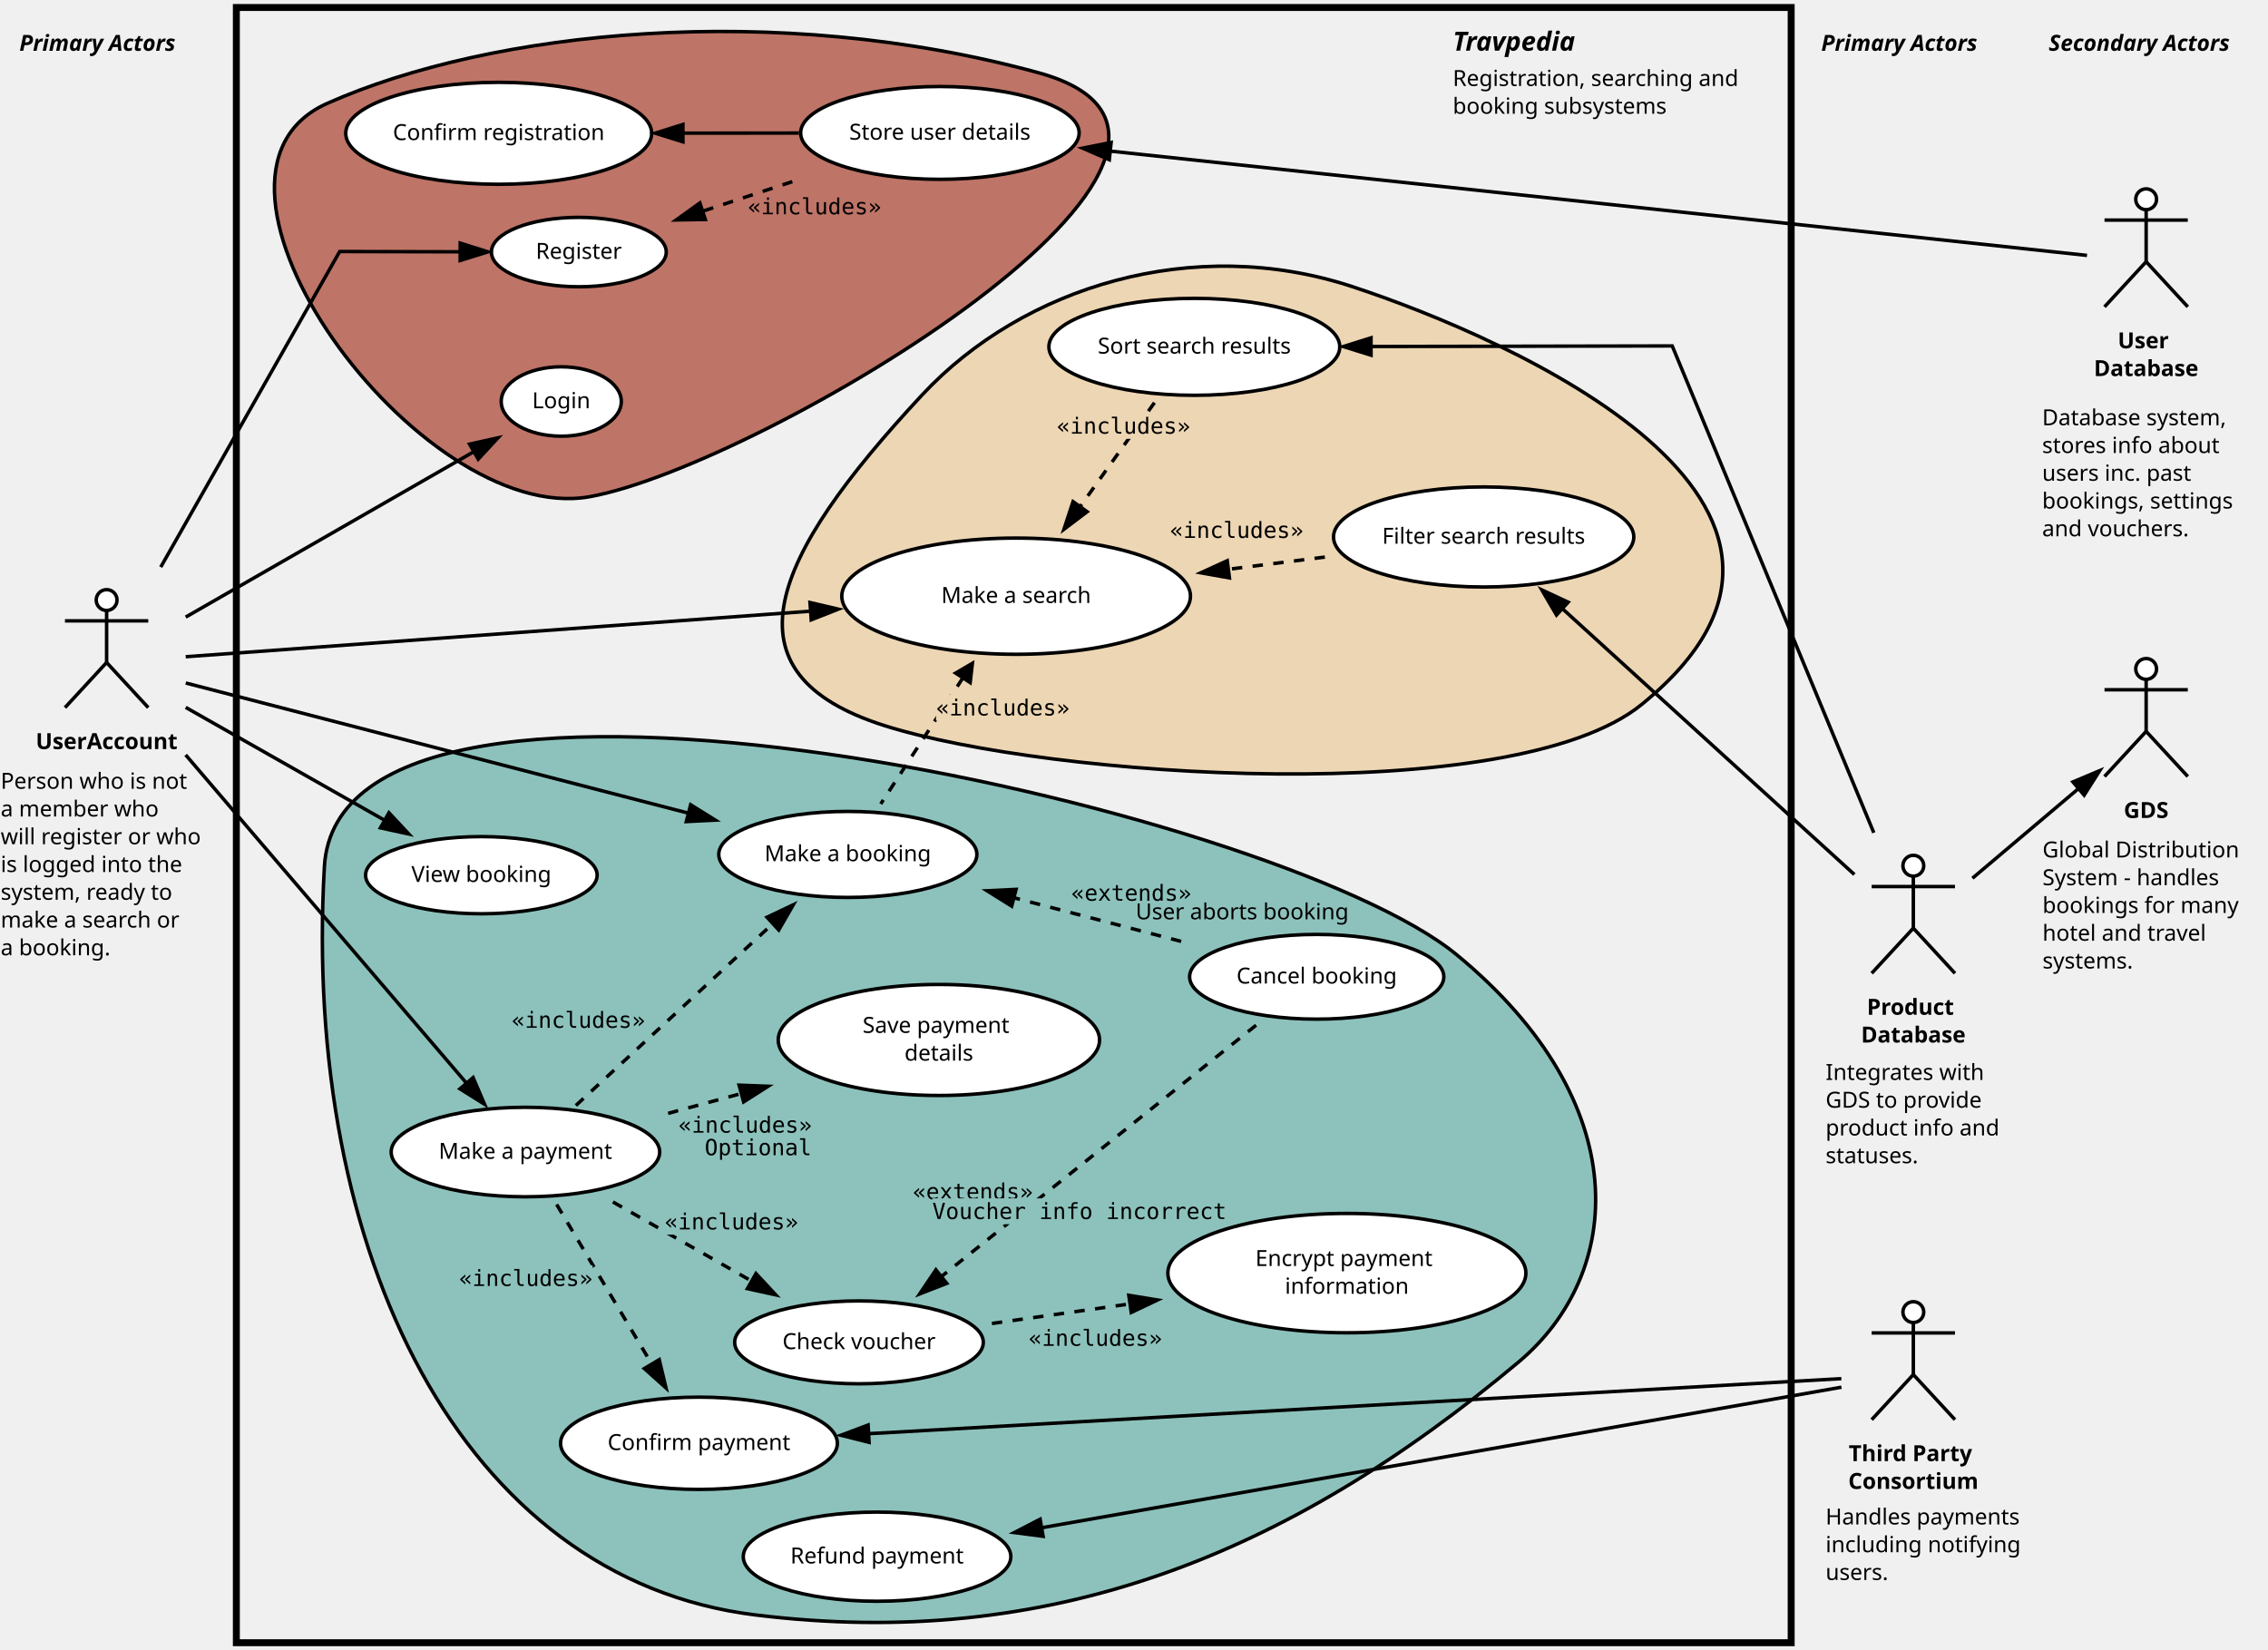
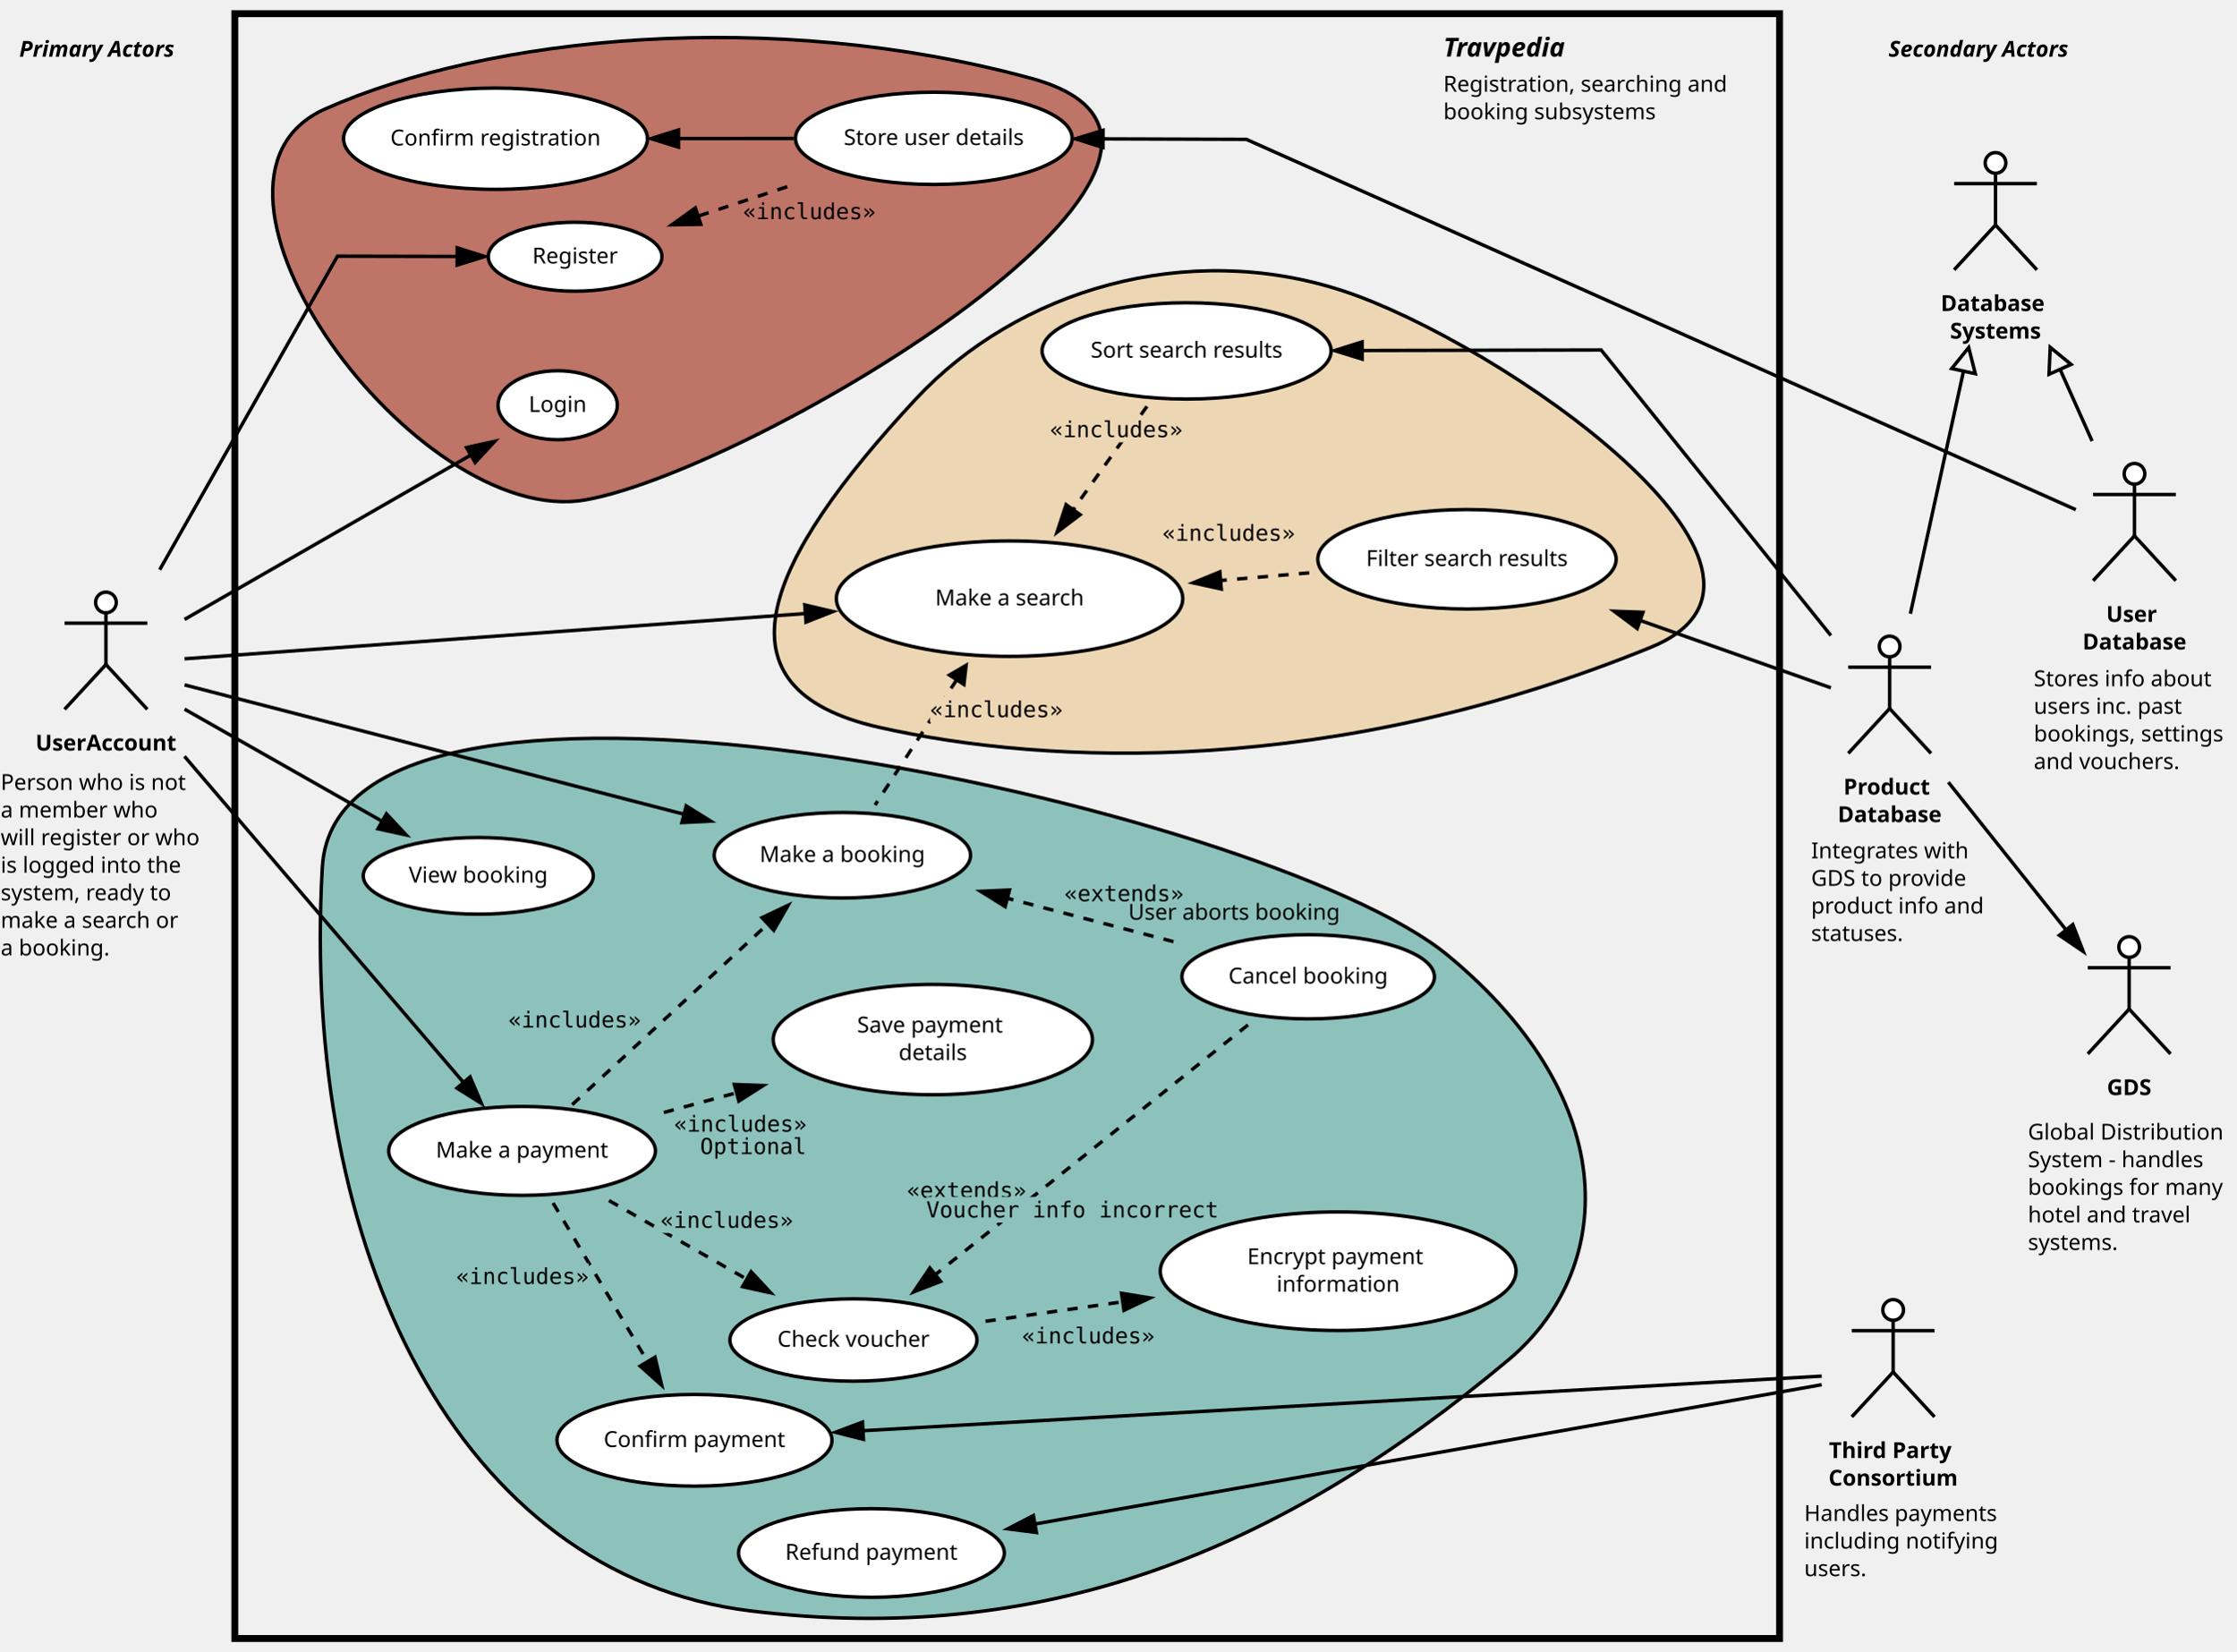
- <svg xmlns="http://www.w3.org/2000/svg" width="66cm" height="48cm" viewBox="53 -179 1307 947">
+ <svg xmlns="http://www.w3.org/2000/svg" width="65cm" height="48cm" viewBox="53 -179 1297 947">
  <rect style="fill: none; fill-opacity:0; stroke-width: 4; stroke: #000000" x="189.202" y="-176.457" width="896.01" height="942.456" />
  <g>
    <path style="fill: #be7467" d="M 241.577 -121.186 C 146.918,-79.083 294.416,122.918 392.714,105.52 C 491.012,88.123 802.438,-97.57 651.3,-138.897 C 500.164,-180.224 336.236,-163.289 241.577,-121.186z" />
    <path style="fill: none; fill-opacity:0; stroke-width: 2; stroke: #000000" d="M 241.577 -121.186 C 146.918,-79.083 294.416,122.918 392.714,105.52 C 491.012,88.123 802.438,-97.57 651.3,-138.897 C 500.164,-180.224 336.236,-163.289 241.577,-121.186" />
  </g>
  <g>
    <path style="fill: #8dc2bc" d="M 239.946 318.637 C 248.858,163.777 788.699,283.887 892.569,369.579 C 996.437,455.271 988.924,553.285 928.078,604.275 C 794.744,716.011 657.534,770.795 488.263,749.99 C 318.993,729.185 227.129,541.375 239.946,318.637z" />
    <path style="fill: none; fill-opacity:0; stroke-width: 2; stroke: #000000" d="M 239.946 318.637 C 248.858,163.777 788.699,283.887 892.569,369.579 C 996.437,455.271 988.924,553.285 928.078,604.275 C 794.744,716.011 657.534,770.795 488.263,749.99 C 318.993,729.185 227.129,541.375 239.946,318.637" />
  </g>
  <g>
-     <path style="fill: #edd6b4" d="M 584.31 46.931 C 642.892,-15.954 741.148,-45.528 832.034,-15.666 C 922.918,14.197 1141.21,109.994 998.91,225.368 C 924.534,285.674 657.402,267.462 562.698,237.43 C 467.996,207.396 496.598,141.088 584.31,46.931z" />
-     <path style="fill: none; fill-opacity:0; stroke-width: 2; stroke: #000000" d="M 584.31 46.931 C 642.892,-15.954 741.148,-45.528 832.034,-15.666 C 922.918,14.197 1141.21,109.994 998.91,225.368 C 924.534,285.674 657.402,267.462 562.698,237.43 C 467.996,207.396 496.598,141.088 584.31,46.931" />
+     <path style="fill: #edd6b4" d="M 584.31 46.931 C 642.892,-15.954 741.148,-45.528 832.034,-15.666 C 922.918,14.197 1116.22,147.962 1010.48,191.081 C 826.167,266.235 661.421,259.865 562.698,237.43 C 463.975,214.995 496.598,141.088 584.31,46.931z" />
+     <path style="fill: none; fill-opacity:0; stroke-width: 2; stroke: #000000" d="M 584.31 46.931 C 642.892,-15.954 741.148,-45.528 832.034,-15.666 C 922.918,14.197 1116.22,147.962 1010.48,191.081 C 826.167,266.235 661.421,259.865 562.698,237.43 C 463.975,214.995 496.598,141.088 584.31,46.931" />
  </g>
  <text font-size="12.8" style="fill: #000000;text-anchor:start;font-family:sans-serif;font-style:normal;font-weight:normal" x="156.871" y="299.034">
    <tspan x="156.871" y="299.034" />
  </text>
  <g>
    <ellipse style="fill: #ffffff" cx="114.442" cy="165.059" rx="6" ry="6" />
    <ellipse style="fill: none; fill-opacity:0; stroke-width: 2; stroke: #000000" cx="114.442" cy="165.059" rx="6" ry="6" />
    <line style="fill: none; fill-opacity:0; stroke-width: 2; stroke: #000000" x1="90.442" y1="177.059" x2="138.442" y2="177.059" />
    <line style="fill: none; fill-opacity:0; stroke-width: 2; stroke: #000000" x1="114.442" y1="171.059" x2="114.442" y2="201.059" />
    <line style="fill: none; fill-opacity:0; stroke-width: 2; stroke: #000000" x1="114.442" y1="201.059" x2="90.442" y2="227.059" />
    <line style="fill: none; fill-opacity:0; stroke-width: 2; stroke: #000000" x1="114.442" y1="201.059" x2="138.442" y2="227.059" />
    <text font-size="12.8" style="fill: #000000;text-anchor:middle;font-family:sans-serif;font-style:normal;font-weight:700" x="114.442" y="250.959">
      <tspan x="114.442" y="250.959">UserAccount</tspan>
    </text>
  </g>
  <g>
-     <ellipse style="fill: #ffffff" cx="1155.61" cy="575.455" rx="6" ry="6" />
-     <ellipse style="fill: none; fill-opacity:0; stroke-width: 2; stroke: #000000" cx="1155.61" cy="575.455" rx="6" ry="6" />
-     <line style="fill: none; fill-opacity:0; stroke-width: 2; stroke: #000000" x1="1131.61" y1="587.455" x2="1179.61" y2="587.455" />
-     <line style="fill: none; fill-opacity:0; stroke-width: 2; stroke: #000000" x1="1155.61" y1="581.455" x2="1155.61" y2="611.455" />
-     <line style="fill: none; fill-opacity:0; stroke-width: 2; stroke: #000000" x1="1155.61" y1="611.455" x2="1131.61" y2="637.455" />
-     <line style="fill: none; fill-opacity:0; stroke-width: 2; stroke: #000000" x1="1155.61" y1="611.455" x2="1179.61" y2="637.455" />
-     <text font-size="12.8" style="fill: #000000;text-anchor:middle;font-family:sans-serif;font-style:normal;font-weight:700" x="1155.61" y="661.355">
-       <tspan x="1155.61" y="661.355">Third Party</tspan>
-       <tspan x="1155.61" y="677.355">Consortium</tspan>
+     <ellipse style="fill: #ffffff" cx="1151.1" cy="575.455" rx="6" ry="6" />
+     <ellipse style="fill: none; fill-opacity:0; stroke-width: 2; stroke: #000000" cx="1151.1" cy="575.455" rx="6" ry="6" />
+     <line style="fill: none; fill-opacity:0; stroke-width: 2; stroke: #000000" x1="1127.1" y1="587.455" x2="1175.1" y2="587.455" />
+     <line style="fill: none; fill-opacity:0; stroke-width: 2; stroke: #000000" x1="1151.1" y1="581.455" x2="1151.1" y2="611.455" />
+     <line style="fill: none; fill-opacity:0; stroke-width: 2; stroke: #000000" x1="1151.1" y1="611.455" x2="1127.1" y2="637.455" />
+     <line style="fill: none; fill-opacity:0; stroke-width: 2; stroke: #000000" x1="1151.1" y1="611.455" x2="1175.1" y2="637.455" />
+     <text font-size="12.8" style="fill: #000000;text-anchor:middle;font-family:sans-serif;font-style:normal;font-weight:700" x="1151.1" y="661.355">
+       <tspan x="1151.1" y="661.355">Third Party</tspan>
+       <tspan x="1151.1" y="677.355">Consortium</tspan>
    </text>
  </g>
  <g>
    <ellipse style="fill: #ffffff" cx="638.573" cy="162.835" rx="100.475" ry="33.492" />
    <ellipse style="fill: none; fill-opacity:0; stroke-width: 2; stroke: #000000" cx="638.573" cy="162.835" rx="100.475" ry="33.492" />
    <text font-size="12.8" style="fill: #000000;text-anchor:middle;font-family:sans-serif;font-style:normal;font-weight:normal" x="638.573" y="166.735">
      <tspan x="638.573" y="166.735">        Make a search       </tspan>
    </text>
  </g>
  <g>
    <line style="fill: none; fill-opacity:0; stroke-width: 2; stroke: #000000" x1="520.136" y1="171.473" x2="160.028" y2="197.735" />
    <polygon style="fill: #000000" points="520.5,176.459 536.094,170.309 519.773,166.486 " />
    <polygon style="fill: none; fill-opacity:0; stroke-width: 2; stroke: #000000" points="520.5,176.459 536.094,170.309 519.773,166.486 " />
  </g>
  <g>
    <ellipse style="fill: #ffffff" cx="541.584" cy="311.681" rx="74.375" ry="24.792" />
    <ellipse style="fill: none; fill-opacity:0; stroke-width: 2; stroke: #000000" cx="541.584" cy="311.681" rx="74.375" ry="24.792" />
    <text font-size="12.8" style="fill: #000000;text-anchor:middle;font-family:sans-serif;font-style:normal;font-weight:normal" x="541.584" y="315.581">
      <tspan x="541.584" y="315.581">Make a booking</tspan>
    </text>
  </g>
  <g>
    <ellipse style="fill: #ffffff" cx="386.567" cy="-35.496" rx="50.375" ry="20" />
    <ellipse style="fill: none; fill-opacity:0; stroke-width: 2; stroke: #000000" cx="386.567" cy="-35.496" rx="50.375" ry="20" />
    <text font-size="12.8" style="fill: #000000;text-anchor:middle;font-family:sans-serif;font-style:normal;font-weight:normal" x="386.567" y="-31.596">
      <tspan x="386.567" y="-31.596">Register</tspan>
    </text>
  </g>
  <g>
-     <ellipse style="fill: #ffffff" cx="907.999" cy="128.705" rx="86.525" ry="28.842" />
-     <ellipse style="fill: none; fill-opacity:0; stroke-width: 2; stroke: #000000" cx="907.999" cy="128.705" rx="86.525" ry="28.842" />
-     <text font-size="12.8" style="fill: #000000;text-anchor:middle;font-family:sans-serif;font-style:normal;font-weight:normal" x="907.999" y="132.605">
-       <tspan x="907.999" y="132.605">Filter search results</tspan>
-     </text>
-   </g>
-   <g>
-     <line style="fill: none; fill-opacity:0; stroke-width: 2; stroke-dasharray: 6; stroke: #000000" x1="816.505" y1="140.295" x2="760.877" y2="147.342" />
-     <polygon style="fill: #000000" points="760.249,142.381 745.004,149.353 761.505,152.302 " />
-     <polygon style="fill: none; fill-opacity:0; stroke-width: 2; stroke: #000000" points="760.249,142.381 745.004,149.353 761.505,152.302 " />
+     <ellipse style="fill: #ffffff" cx="903.892" cy="139.998" rx="86.525" ry="28.842" />
+     <ellipse style="fill: none; fill-opacity:0; stroke-width: 2; stroke: #000000" cx="903.892" cy="139.998" rx="86.525" ry="28.842" />
+     <text font-size="12.8" style="fill: #000000;text-anchor:middle;font-family:sans-serif;font-style:normal;font-weight:normal" x="903.892" y="143.898">
+       <tspan x="903.892" y="143.898">Filter search results</tspan>
+     </text>
+   </g>
+   <g>
+     <line style="fill: none; fill-opacity:0; stroke-width: 2; stroke-dasharray: 6; stroke: #000000" x1="812.38" y1="147.875" x2="760.974" y2="152.299" />
+     <polygon style="fill: #000000" points="760.545,147.318 745.033,153.671 761.403,157.281 " />
+     <polygon style="fill: none; fill-opacity:0; stroke-width: 2; stroke: #000000" points="760.545,147.318 745.033,153.671 761.403,157.281 " />
  </g>
  <g>
    <ellipse style="fill: #ffffff" cx="741.271" cy="19.127" rx="83.825" ry="27.942" />
    <ellipse style="fill: none; fill-opacity:0; stroke-width: 2; stroke: #000000" cx="741.271" cy="19.127" rx="83.825" ry="27.942" />
    <text font-size="12.8" style="fill: #000000;text-anchor:middle;font-family:sans-serif;font-style:normal;font-weight:normal" x="741.271" y="23.026">
      <tspan x="741.271" y="23.026">Sort search results</tspan>
    </text>
  </g>
  <g>
    <line style="fill: none; fill-opacity:0; stroke-width: 2; stroke-dasharray: 6; stroke: #000000" x1="718.273" y1="51.309" x2="675.436" y2="111.252" />
    <polygon style="fill: #000000" points="671.368,108.345 666.133,124.27 679.504,114.159 " />
    <polygon style="fill: none; fill-opacity:0; stroke-width: 2; stroke: #000000" points="671.368,108.345 666.133,124.27 679.504,114.159 " />
  </g>
  <g>
    <rect style="fill: #edd6b4" x="727.144" y="117.341" width="77" height="14.9" />
    <text font-size="12.8" style="fill: #000000;text-anchor:start;font-family:monospace;font-style:normal;font-weight:normal" x="727.144" y="129.241">
      <tspan x="727.144" y="129.241">«includes»</tspan>
    </text>
  </g>
  <g>
    <ellipse style="fill: #ffffff" cx="355.79" cy="483.203" rx="77.375" ry="25.792" />
    <ellipse style="fill: none; fill-opacity:0; stroke-width: 2; stroke: #000000" cx="355.79" cy="483.203" rx="77.375" ry="25.792" />
    <text font-size="12.8" style="fill: #000000;text-anchor:middle;font-family:sans-serif;font-style:normal;font-weight:normal" x="355.79" y="487.103">
      <tspan x="355.79" y="487.103">Make a payment</tspan>
    </text>
  </g>
  <g>
    <polyline style="fill: none; fill-opacity:0; stroke-width: 2; stroke: #000000" points="159.989,254.306 321.848,443.523 " />
    <polygon style="fill: #000000" points="318.048,446.774 332.248,455.682 325.647,440.273 " />
    <polygon style="fill: none; fill-opacity:0; stroke-width: 2; stroke: #000000" points="318.048,446.774 332.248,455.682 325.647,440.273 " />
  </g>
  <g>
    <ellipse style="fill: #ffffff" cx="330.395" cy="323.639" rx="66.725" ry="22.242" />
    <ellipse style="fill: none; fill-opacity:0; stroke-width: 2; stroke: #000000" cx="330.395" cy="323.639" rx="66.725" ry="22.242" />
    <text font-size="12.8" style="fill: #000000;text-anchor:middle;font-family:sans-serif;font-style:normal;font-weight:normal" x="330.395" y="327.539">
      <tspan x="330.395" y="327.539">View booking</tspan>
    </text>
  </g>
  <g>
    <ellipse style="fill: #ffffff" cx="811.792" cy="382.195" rx="73.25" ry="24.417" />
    <ellipse style="fill: none; fill-opacity:0; stroke-width: 2; stroke: #000000" cx="811.792" cy="382.195" rx="73.25" ry="24.417" />
    <text font-size="12.8" style="fill: #000000;text-anchor:middle;font-family:sans-serif;font-style:normal;font-weight:normal" x="811.792" y="386.095">
      <tspan x="811.792" y="386.095">Cancel booking</tspan>
    </text>
  </g>
  <g>
    <line style="fill: none; fill-opacity:0; stroke-width: 2; stroke-dasharray: 6; stroke: #000000" x1="384.856" y1="456.369" x2="498.394" y2="351.553" />
    <polygon style="fill: #000000" points="501.785,355.227 510.15,340.7 495.002,347.88 " />
    <polygon style="fill: none; fill-opacity:0; stroke-width: 2; stroke: #000000" points="501.785,355.227 510.15,340.7 495.002,347.88 " />
  </g>
  <g>
    <rect style="fill: #8dc2bc" x="347.773" y="399.702" width="77" height="14.9" />
    <text font-size="12.8" style="fill: #000000;text-anchor:start;font-family:monospace;font-style:normal;font-weight:normal" x="347.773" y="411.602">
      <tspan x="347.773" y="411.602">«includes»</tspan>
    </text>
  </g>
  <g>
    <line style="fill: none; fill-opacity:0; stroke-width: 2; stroke: #000000" x1="274.671" y1="292.009" x2="160.021" y2="226.931" />
    <polygon style="fill: #000000" points="272.203,296.357 288.586,299.907 277.14,287.66 " />
    <polygon style="fill: none; fill-opacity:0; stroke-width: 2; stroke: #000000" points="272.203,296.357 288.586,299.907 277.14,287.66 " />
  </g>
  <g>
    <ellipse style="fill: #ffffff" cx="594.64" cy="-104.164" rx="80.25" ry="26.75" />
    <ellipse style="fill: none; fill-opacity:0; stroke-width: 2; stroke: #000000" cx="594.64" cy="-104.164" rx="80.25" ry="26.75" />
    <text font-size="12.8" style="fill: #000000;text-anchor:middle;font-family:sans-serif;font-style:normal;font-weight:normal" x="594.64" y="-100.264">
      <tspan x="594.64" y="-100.264">Store user details</tspan>
    </text>
  </g>
  <g>
    <line style="fill: none; fill-opacity:0; stroke-width: 2; stroke-dasharray: 6; stroke: #000000" x1="509.601" y1="-76.1" x2="457.88" y2="-59.03" />
    <polygon style="fill: #000000" points="456.313,-63.779 442.686,-54.016 459.447,-54.282 " />
    <polygon style="fill: none; fill-opacity:0; stroke-width: 2; stroke: #000000" points="456.313,-63.779 442.686,-54.016 459.447,-54.282 " />
  </g>
  <text font-size="12.8" style="fill: #000000;text-anchor:start;font-family:monospace;font-style:normal;font-weight:normal" x="483.888" y="-57.277">
    <tspan x="483.888" y="-57.277">«includes»</tspan>
  </text>
  <g>
    <ellipse style="fill: #ffffff" cx="340.388" cy="-103.942" rx="88.15" ry="29.383" />
    <ellipse style="fill: none; fill-opacity:0; stroke-width: 2; stroke: #000000" cx="340.388" cy="-103.942" rx="88.15" ry="29.383" />
    <text font-size="12.8" style="fill: #000000;text-anchor:middle;font-family:sans-serif;font-style:normal;font-weight:normal" x="340.388" y="-100.042">
      <tspan x="340.388" y="-100.042">Confirm registration</tspan>
    </text>
  </g>
  <g>
    <ellipse style="fill: #ffffff" cx="548.018" cy="592.89" rx="71.65" ry="23.883" />
    <ellipse style="fill: none; fill-opacity:0; stroke-width: 2; stroke: #000000" cx="548.018" cy="592.89" rx="71.65" ry="23.883" />
    <text font-size="12.8" style="fill: #000000;text-anchor:middle;font-family:sans-serif;font-style:normal;font-weight:normal" x="548.018" y="596.79">
      <tspan x="548.018" y="596.79">Check voucher</tspan>
    </text>
  </g>
  <g>
    <line style="fill: none; fill-opacity:0; stroke-width: 2; stroke-dasharray: 6; stroke: #000000" x1="406.218" y1="511.978" x2="486.168" y2="557.598" />
    <polygon style="fill: #000000" points="483.69,561.941 500.065,565.527 488.646,553.255 " />
    <polygon style="fill: none; fill-opacity:0; stroke-width: 2; stroke: #000000" points="483.69,561.941 500.065,565.527 488.646,553.255 " />
  </g>
  <g>
    <ellipse style="fill: #ffffff" cx="829.173" cy="552.978" rx="103.175" ry="34.392" />
    <ellipse style="fill: none; fill-opacity:0; stroke-width: 2; stroke: #000000" cx="829.173" cy="552.978" rx="103.175" ry="34.392" />
    <text font-size="12.8" style="fill: #000000;text-anchor:middle;font-family:sans-serif;font-style:normal;font-weight:normal" x="829.173" y="548.878">
      <tspan x="829.173" y="548.878">Encrypt payment</tspan>
      <tspan x="829.173" y="564.878">information</tspan>
    </text>
  </g>
  <g>
    <polyline style="fill: none; fill-opacity:0; stroke-width: 2; stroke: #000000" points="145.629,146.058 248.747,-35.805 318.204,-35.649 " />
    <polygon style="fill: #000000" points="318.193,-30.649 334.204,-35.613 318.216,-40.649 " />
    <polygon style="fill: none; fill-opacity:0; stroke-width: 2; stroke: #000000" points="318.193,-30.649 334.204,-35.613 318.216,-40.649 " />
  </g>
  <g>
    <line style="fill: none; fill-opacity:0; stroke-width: 2; stroke: #000000" x1="446.541" y1="-104.035" x2="513.417" y2="-104.093" />
    <polygon style="fill: #000000" points="446.537,-109.035 430.541,-104.021 446.545,-99.034 " />
    <polygon style="fill: none; fill-opacity:0; stroke-width: 2; stroke: #000000" points="446.537,-109.035 430.541,-104.021 446.545,-99.034 " />
  </g>
  <g>
    <ellipse style="fill: #ffffff" cx="376.444" cy="50.625" rx="34.6" ry="20" />
    <ellipse style="fill: none; fill-opacity:0; stroke-width: 2; stroke: #000000" cx="376.444" cy="50.625" rx="34.6" ry="20" />
    <text font-size="12.8" style="fill: #000000;text-anchor:middle;font-family:sans-serif;font-style:normal;font-weight:normal" x="376.444" y="54.525">
      <tspan x="376.444" y="54.525">Login</tspan>
    </text>
  </g>
  <g>
    <ellipse style="fill: #ffffff" cx="594.067" cy="418.613" rx="92.6" ry="32" />
    <ellipse style="fill: none; fill-opacity:0; stroke-width: 2; stroke: #000000" cx="594.067" cy="418.613" rx="92.6" ry="32" />
    <text font-size="12.8" style="fill: #000000;text-anchor:middle;font-family:sans-serif;font-style:normal;font-weight:normal" x="594.067" y="414.513">
      <tspan x="594.067" y="414.513">Save payment</tspan>
      <tspan x="594.067" y="430.513">details</tspan>
    </text>
  </g>
  <g>
    <line style="fill: none; fill-opacity:0; stroke-width: 2; stroke-dasharray: 6; stroke: #000000" x1="438.024" y1="460.912" x2="480.227" y2="449.472" />
    <polygon style="fill: #000000" points="481.535,454.297 495.67,445.286 478.919,444.646 " />
    <polygon style="fill: none; fill-opacity:0; stroke-width: 2; stroke: #000000" points="481.535,454.297 495.67,445.286 478.919,444.646 " />
  </g>
  <g>
    <rect style="fill: #8dc2bc" x="436.002" y="515.895" width="77" height="14.9" />
    <text font-size="12.8" style="fill: #000000;text-anchor:start;font-family:monospace;font-style:normal;font-weight:normal" x="436.002" y="527.795">
      <tspan x="436.002" y="527.795">«includes»</tspan>
    </text>
  </g>
  <g>
    <ellipse style="fill: #ffffff" cx="455.8" cy="651.058" rx="79.775" ry="26.592" />
    <ellipse style="fill: none; fill-opacity:0; stroke-width: 2; stroke: #000000" cx="455.8" cy="651.058" rx="79.775" ry="26.592" />
    <text font-size="12.8" style="fill: #000000;text-anchor:middle;font-family:sans-serif;font-style:normal;font-weight:normal" x="455.8" y="654.958">
      <tspan x="455.8" y="654.958">Confirm payment</tspan>
    </text>
  </g>
  <g>
    <line style="fill: none; fill-opacity:0; stroke-width: 2; stroke: #000000" x1="449.75" y1="287.898" x2="160.046" y2="212.87" />
    <polygon style="fill: #000000" points="448.497,292.738 465.239,291.909 451.004,283.057 " />
    <polygon style="fill: none; fill-opacity:0; stroke-width: 2; stroke: #000000" points="448.497,292.738 465.239,291.909 451.004,283.057 " />
  </g>
  <g>
    <line style="fill: none; fill-opacity:0; stroke-width: 2; stroke-dasharray: 6; stroke: #000000" x1="624.618" y1="582.016" x2="704.21" y2="570.717" />
    <polygon style="fill: #000000" points="704.912,575.668 720.051,568.468 703.507,565.767 " />
    <polygon style="fill: none; fill-opacity:0; stroke-width: 2; stroke: #000000" points="704.912,575.668 720.051,568.468 703.507,565.767 " />
  </g>
  <g>
    <rect style="fill: #8dc2bc" x="645.698" y="582.975" width="77" height="14.9" />
    <text font-size="12.8" style="fill: #000000;text-anchor:start;font-family:monospace;font-style:normal;font-weight:normal" x="645.698" y="594.875">
      <tspan x="645.698" y="594.875">«includes»</tspan>
    </text>
  </g>
  <g>
    <rect style="fill: #edd6b4" x="661.92" y="57.266" width="77" height="14.9" />
    <text font-size="12.8" style="fill: #000000;text-anchor:start;font-family:monospace;font-style:normal;font-weight:normal" x="661.92" y="69.166">
      <tspan x="661.92" y="69.166">«includes»</tspan>
    </text>
  </g>
  <g>
-     <ellipse style="fill: #ffffff" cx="1289.78" cy="204.768" rx="6" ry="6" />
-     <ellipse style="fill: none; fill-opacity:0; stroke-width: 2; stroke: #000000" cx="1289.78" cy="204.768" rx="6" ry="6" />
-     <line style="fill: none; fill-opacity:0; stroke-width: 2; stroke: #000000" x1="1265.78" y1="216.768" x2="1313.78" y2="216.768" />
-     <line style="fill: none; fill-opacity:0; stroke-width: 2; stroke: #000000" x1="1289.78" y1="210.768" x2="1289.78" y2="240.768" />
-     <line style="fill: none; fill-opacity:0; stroke-width: 2; stroke: #000000" x1="1289.78" y1="240.768" x2="1265.78" y2="266.768" />
-     <line style="fill: none; fill-opacity:0; stroke-width: 2; stroke: #000000" x1="1289.78" y1="240.768" x2="1313.78" y2="266.768" />
-     <text font-size="12.8" style="fill: #000000;text-anchor:middle;font-family:sans-serif;font-style:normal;font-weight:700" x="1289.78" y="290.668">
-       <tspan x="1289.78" y="290.668">GDS</tspan>
-     </text>
-   </g>
-   <g>
-     <line style="fill: none; fill-opacity:0; stroke-width: 2; stroke: #000000" x1="953.341" y1="169.995" x2="1121.64" y2="323.25" />
-     <polygon style="fill: #000000" points="956.707,166.298 941.511,159.222 949.974,173.691 " />
-     <polygon style="fill: none; fill-opacity:0; stroke-width: 2; stroke: #000000" points="956.707,166.298 941.511,159.222 949.974,173.691 " />
+     <ellipse style="fill: #ffffff" cx="1287.98" cy="364.922" rx="6" ry="6" />
+     <ellipse style="fill: none; fill-opacity:0; stroke-width: 2; stroke: #000000" cx="1287.98" cy="364.922" rx="6" ry="6" />
+     <line style="fill: none; fill-opacity:0; stroke-width: 2; stroke: #000000" x1="1263.98" y1="376.922" x2="1311.98" y2="376.922" />
+     <line style="fill: none; fill-opacity:0; stroke-width: 2; stroke: #000000" x1="1287.98" y1="370.922" x2="1287.98" y2="400.922" />
+     <line style="fill: none; fill-opacity:0; stroke-width: 2; stroke: #000000" x1="1287.98" y1="400.922" x2="1263.98" y2="426.922" />
+     <line style="fill: none; fill-opacity:0; stroke-width: 2; stroke: #000000" x1="1287.98" y1="400.922" x2="1311.98" y2="426.922" />
+     <text font-size="12.8" style="fill: #000000;text-anchor:middle;font-family:sans-serif;font-style:normal;font-weight:700" x="1287.98" y="450.822">
+       <tspan x="1287.98" y="450.822">GDS</tspan>
+     </text>
+   </g>
+   <g>
+     <line style="fill: none; fill-opacity:0; stroke-width: 2; stroke: #000000" x1="1004.31" y1="175.466" x2="1114.98" y2="214.551" />
+     <polygon style="fill: #000000" points="1005.98,170.751 989.227,170.137 1002.65,180.18 " />
+     <polygon style="fill: none; fill-opacity:0; stroke-width: 2; stroke: #000000" points="1005.98,170.751 989.227,170.137 1002.65,180.18 " />
  </g>
  <g>
    <line style="fill: none; fill-opacity:0; stroke-width: 2; stroke-dasharray: 6; stroke: #000000" x1="607.907" y1="209.898" x2="560.556" y2="282.565" />
    <polygon style="fill: #000000" points="612.096,212.627 613.366,201.519 603.718,207.168 " />
    <polygon style="fill: none; fill-opacity:0; stroke-width: 2; stroke: #000000" points="612.096,212.627 613.366,201.519 603.718,207.168 " />
  </g>
  <g>
    <rect style="fill: #edd6b4" x="592.386" y="219.68" width="77" height="14.9" />
    <text font-size="12.8" style="fill: #000000;text-anchor:start;font-family:monospace;font-style:normal;font-weight:normal" x="592.386" y="231.58">
      <tspan x="592.386" y="231.58">«includes»</tspan>
    </text>
  </g>
  <g>
-     <ellipse style="fill: #ffffff" cx="1289.78" cy="-65.926" rx="6" ry="6" />
-     <ellipse style="fill: none; fill-opacity:0; stroke-width: 2; stroke: #000000" cx="1289.78" cy="-65.926" rx="6" ry="6" />
-     <line style="fill: none; fill-opacity:0; stroke-width: 2; stroke: #000000" x1="1265.78" y1="-53.926" x2="1313.78" y2="-53.926" />
-     <line style="fill: none; fill-opacity:0; stroke-width: 2; stroke: #000000" x1="1289.78" y1="-59.926" x2="1289.78" y2="-29.926" />
-     <line style="fill: none; fill-opacity:0; stroke-width: 2; stroke: #000000" x1="1289.78" y1="-29.926" x2="1265.78" y2="-3.926" />
-     <line style="fill: none; fill-opacity:0; stroke-width: 2; stroke: #000000" x1="1289.78" y1="-29.926" x2="1313.78" y2="-3.926" />
-     <text font-size="12.8" style="fill: #000000;text-anchor:middle;font-family:sans-serif;font-style:normal;font-weight:700" x="1289.78" y="19.974">
-       <tspan x="1289.78" y="19.974">User</tspan>
-       <tspan x="1289.78" y="35.974">Database</tspan>
-     </text>
-   </g>
-   <g>
-     <line style="fill: none; fill-opacity:0; stroke-width: 2; stroke: #000000" x1="692.799" y1="-93.681" x2="1255.7" y2="-33.566" />
-     <polygon style="fill: #000000" points="693.33,-98.653 676.889,-95.38 692.268,-88.709 " />
-     <polygon style="fill: none; fill-opacity:0; stroke-width: 2; stroke: #000000" points="693.33,-98.653 676.889,-95.38 692.268,-88.709 " />
-   </g>
-   <g>
-     <ellipse style="fill: #ffffff" cx="1155.61" cy="318.188" rx="6" ry="6" />
-     <ellipse style="fill: none; fill-opacity:0; stroke-width: 2; stroke: #000000" cx="1155.61" cy="318.188" rx="6" ry="6" />
-     <line style="fill: none; fill-opacity:0; stroke-width: 2; stroke: #000000" x1="1131.61" y1="330.188" x2="1179.61" y2="330.188" />
-     <line style="fill: none; fill-opacity:0; stroke-width: 2; stroke: #000000" x1="1155.61" y1="324.188" x2="1155.61" y2="354.188" />
-     <line style="fill: none; fill-opacity:0; stroke-width: 2; stroke: #000000" x1="1155.61" y1="354.188" x2="1131.61" y2="380.188" />
-     <line style="fill: none; fill-opacity:0; stroke-width: 2; stroke: #000000" x1="1155.61" y1="354.188" x2="1179.61" y2="380.188" />
-     <text font-size="12.8" style="fill: #000000;text-anchor:middle;font-family:sans-serif;font-style:normal;font-weight:700" x="1155.61" y="404.088">
-       <tspan x="1155.61" y="404.088">Product</tspan>
-       <tspan x="1155.61" y="420.088">Database</tspan>
+     <ellipse style="fill: #ffffff" cx="1291.06" cy="90.423" rx="6" ry="6" />
+     <ellipse style="fill: none; fill-opacity:0; stroke-width: 2; stroke: #000000" cx="1291.06" cy="90.423" rx="6" ry="6" />
+     <line style="fill: none; fill-opacity:0; stroke-width: 2; stroke: #000000" x1="1267.06" y1="102.423" x2="1315.06" y2="102.423" />
+     <line style="fill: none; fill-opacity:0; stroke-width: 2; stroke: #000000" x1="1291.06" y1="96.423" x2="1291.06" y2="126.423" />
+     <line style="fill: none; fill-opacity:0; stroke-width: 2; stroke: #000000" x1="1291.06" y1="126.423" x2="1267.06" y2="152.423" />
+     <line style="fill: none; fill-opacity:0; stroke-width: 2; stroke: #000000" x1="1291.06" y1="126.423" x2="1315.06" y2="152.423" />
+     <text font-size="12.8" style="fill: #000000;text-anchor:middle;font-family:sans-serif;font-style:normal;font-weight:700" x="1291.06" y="176.323">
+       <tspan x="1291.06" y="176.323">User</tspan>
+       <tspan x="1291.06" y="192.323">Database</tspan>
+     </text>
+   </g>
+   <g>
+     <ellipse style="fill: #ffffff" cx="1149.05" cy="190.585" rx="6" ry="6" />
+     <ellipse style="fill: none; fill-opacity:0; stroke-width: 2; stroke: #000000" cx="1149.05" cy="190.585" rx="6" ry="6" />
+     <line style="fill: none; fill-opacity:0; stroke-width: 2; stroke: #000000" x1="1125.05" y1="202.585" x2="1173.05" y2="202.585" />
+     <line style="fill: none; fill-opacity:0; stroke-width: 2; stroke: #000000" x1="1149.05" y1="196.585" x2="1149.05" y2="226.585" />
+     <line style="fill: none; fill-opacity:0; stroke-width: 2; stroke: #000000" x1="1149.05" y1="226.585" x2="1125.05" y2="252.585" />
+     <line style="fill: none; fill-opacity:0; stroke-width: 2; stroke: #000000" x1="1149.05" y1="226.585" x2="1173.05" y2="252.585" />
+     <text font-size="12.8" style="fill: #000000;text-anchor:middle;font-family:sans-serif;font-style:normal;font-weight:700" x="1149.05" y="276.485">
+       <tspan x="1149.05" y="276.485">Product</tspan>
+       <tspan x="1149.05" y="292.485">Database</tspan>
    </text>
  </g>
  <g>
    <ellipse style="fill: #ffffff" cx="558.43" cy="716.41" rx="77.1" ry="25.7" />
    <ellipse style="fill: none; fill-opacity:0; stroke-width: 2; stroke: #000000" cx="558.43" cy="716.41" rx="77.1" ry="25.7" />
    <text font-size="12.8" style="fill: #000000;text-anchor:middle;font-family:sans-serif;font-style:normal;font-weight:normal" x="558.43" y="720.31">
      <tspan x="558.43" y="720.31">Refund payment</tspan>
    </text>
  </g>
  <text font-size="12.8" style="fill: #000000;text-anchor:start;font-family:sans-serif;font-style:normal;font-weight:normal" x="890.201" y="-131.217">
    <tspan x="890.201" y="-131.217">Registration, searching and</tspan>
    <tspan x="890.201" y="-115.217">booking subsystems</tspan>
  </text>
  <g>
-     <line style="fill: none; fill-opacity:0; stroke-width: 2; stroke: #000000" x1="1250.82" y1="273.701" x2="1189.68" y2="325.383" />
-     <polygon style="fill: #000000" points="1254.05,277.52 1263.04,263.372 1247.59,269.883 " />
-     <polygon style="fill: none; fill-opacity:0; stroke-width: 2; stroke: #000000" points="1254.05,277.52 1263.04,263.372 1247.59,269.883 " />
+     <line style="fill: none; fill-opacity:0; stroke-width: 2; stroke: #000000" x1="1251.39" y1="355.003" x2="1183.12" y2="269.339" />
+     <polygon style="fill: #000000" points="1247.48,358.119 1261.36,367.516 1255.3,351.887 " />
+     <polygon style="fill: none; fill-opacity:0; stroke-width: 2; stroke: #000000" points="1247.48,358.119 1261.36,367.516 1255.3,351.887 " />
  </g>
  <g>
    <line style="fill: none; fill-opacity:0; stroke-width: 2; stroke-dasharray: 6; stroke: #000000" x1="373.781" y1="513.399" x2="428.612" y2="605.427" />
    <polygon style="fill: #000000" points="424.317,607.986 436.802,619.172 432.908,602.868 " />
    <polygon style="fill: none; fill-opacity:0; stroke-width: 2; stroke: #000000" points="424.317,607.986 436.802,619.172 432.908,602.868 " />
  </g>
  <g>
    <rect style="fill: #8dc2bc" x="317.483" y="548.48" width="77" height="14.9" />
    <text font-size="12.8" style="fill: #000000;text-anchor:start;font-family:monospace;font-style:normal;font-weight:normal" x="317.483" y="560.38">
      <tspan x="317.483" y="560.38">«includes»</tspan>
    </text>
  </g>
  <g>
    <line style="fill: none; fill-opacity:0; stroke-width: 2; stroke: #000000" x1="326.097" y1="79.533" x2="160.017" y2="174.891" />
    <polygon style="fill: #000000" points="328.586,83.869 339.972,71.566 323.607,75.197 " />
    <polygon style="fill: none; fill-opacity:0; stroke-width: 2; stroke: #000000" points="328.586,83.869 339.972,71.566 323.607,75.197 " />
  </g>
  <g>
-     <polyline style="fill: none; fill-opacity:0; stroke-width: 2; stroke: #000000" points="1132.84,299.193 1016.67,18.607 843.097,18.934 " />
-     <polygon style="fill: #000000" points="843.087,13.934 827.097,18.965 843.106,23.934 " />
-     <polygon style="fill: none; fill-opacity:0; stroke-width: 2; stroke: #000000" points="843.087,13.934 827.097,18.965 843.106,23.934 " />
-   </g>
-   <g>
-     <line style="fill: none; fill-opacity:0; stroke-width: 2; stroke: #000000" x1="653.265" y1="699.742" x2="1114.17" y2="618.739" />
-     <polygon style="fill: #000000" points="652.4,694.818 637.507,702.512 654.131,704.667 " />
-     <polygon style="fill: none; fill-opacity:0; stroke-width: 2; stroke: #000000" points="652.4,694.818 637.507,702.512 654.131,704.667 " />
-   </g>
-   <g>
-     <line style="fill: none; fill-opacity:0; stroke-width: 2; stroke: #000000" x1="553.553" y1="645.526" x2="1114.13" y2="613.802" />
-     <polygon style="fill: #000000" points="553.271,640.534 537.579,646.43 553.836,650.518 " />
-     <polygon style="fill: none; fill-opacity:0; stroke-width: 2; stroke: #000000" points="553.271,640.534 537.579,646.43 553.836,650.518 " />
-   </g>
-   <text font-size="12.8" style="fill: #000000;text-anchor:start;font-family:sans-serif;font-style:italic;font-weight:700" x="1233.63" y="-151.496">
-     <tspan x="1233.63" y="-151.496">Secondary Actors</tspan>
-   </text>
-   <text font-size="12.8" style="fill: #000000;text-anchor:start;font-family:sans-serif;font-style:italic;font-weight:700" x="1102.53" y="-151.496">
-     <tspan x="1102.53" y="-151.496">Primary Actors</tspan>
+     <polyline style="fill: none; fill-opacity:0; stroke-width: 2; stroke: #000000" points="1114.97,184.225 981.73,18.607 843.071,18.907 " />
+     <polygon style="fill: #000000" points="843.061,13.906 827.072,18.941 843.082,23.907 " />
+     <polygon style="fill: none; fill-opacity:0; stroke-width: 2; stroke: #000000" points="843.061,13.906 827.072,18.941 843.082,23.907 " />
+   </g>
+   <g>
+     <line style="fill: none; fill-opacity:0; stroke-width: 2; stroke: #000000" x1="653.278" y1="699.613" x2="1109.63" y2="618.799" />
+     <polygon style="fill: #000000" points="652.406,694.69 637.523,702.403 654.15,704.537 " />
+     <polygon style="fill: none; fill-opacity:0; stroke-width: 2; stroke: #000000" points="652.406,694.69 637.523,702.403 654.15,704.537 " />
+   </g>
+   <g>
+     <line style="fill: none; fill-opacity:0; stroke-width: 2; stroke: #000000" x1="553.542" y1="645.49" x2="1109.63" y2="613.817" />
+     <polygon style="fill: #000000" points="553.258,640.499 537.568,646.4 553.826,650.482 " />
+     <polygon style="fill: none; fill-opacity:0; stroke-width: 2; stroke: #000000" points="553.258,640.499 537.568,646.4 553.826,650.482 " />
+   </g>
+   <text font-size="12.8" style="fill: #000000;text-anchor:start;font-family:sans-serif;font-style:italic;font-weight:700" x="1148.42" y="-151.496">
+     <tspan x="1148.42" y="-151.496">Secondary Actors</tspan>
  </text>
  <text font-size="12.8" style="fill: #000000;text-anchor:start;font-family:sans-serif;font-style:italic;font-weight:700" x="64.172" y="-151.496">
    <tspan x="64.172" y="-151.496">Primary Actors</tspan>
  </text>
  <g>
    <line style="fill: none; fill-opacity:0; stroke-width: 2; stroke-dasharray: 6; stroke: #000000" x1="733.665" y1="361.807" x2="637.281" y2="336.654" />
    <polygon style="fill: #000000" points="638.544,331.816 621.799,332.614 636.018,341.492 " />
    <polygon style="fill: none; fill-opacity:0; stroke-width: 2; stroke: #000000" points="638.544,331.816 621.799,332.614 636.018,341.492 " />
  </g>
  <g>
    <rect style="fill: #8dc2bc" x="670.248" y="326.453" width="69.3" height="14.9" />
    <text font-size="12.8" style="fill: #000000;text-anchor:start;font-family:monospace;font-style:normal;font-weight:normal" x="670.248" y="338.353">
      <tspan x="670.248" y="338.353">«extends»</tspan>
    </text>
  </g>
  <g>
    <rect style="fill: #8dc2bc" x="443.877" y="460.113" width="77" height="14.9" />
    <text font-size="12.8" style="fill: #000000;text-anchor:start;font-family:monospace;font-style:normal;font-weight:normal" x="443.877" y="472.013">
      <tspan x="443.877" y="472.013">«includes»</tspan>
    </text>
  </g>
  <g>
    <line style="fill: none; fill-opacity:0; stroke-width: 2; stroke-dasharray: 6; stroke: #000000" x1="776.846" y1="410.109" x2="595.466" y2="554.99" />
    <polygon style="fill: #000000" points="592.345,551.083 582.964,564.976 598.586,558.897 " />
    <polygon style="fill: none; fill-opacity:0; stroke-width: 2; stroke: #000000" points="592.345,551.083 582.964,564.976 598.586,558.897 " />
  </g>
  <g>
    <rect style="fill: #8dc2bc" x="578.97" y="498.576" width="69.3" height="14.9" />
    <text font-size="12.8" style="fill: #000000;text-anchor:start;font-family:monospace;font-style:normal;font-weight:normal" x="578.97" y="510.476">
      <tspan x="578.97" y="510.476">«extends»</tspan>
    </text>
  </g>
  <text font-size="12.8" style="fill: #000000;text-anchor:start;font-family:sans-serif;font-style:normal;font-weight:normal" x="707.457" y="349.078">
    <tspan x="707.457" y="349.078">User aborts booking</tspan>
  </text>
  <g>
    <rect style="fill: #8dc2bc" x="590.267" y="509.903" width="169.4" height="14.9" />
    <text font-size="12.8" style="fill: #000000;text-anchor:start;font-family:monospace;font-style:normal;font-weight:normal" x="590.267" y="521.803">
      <tspan x="590.267" y="521.803">Voucher info incorrect</tspan>
    </text>
  </g>
  <g>
    <rect style="fill: #8dc2bc" x="459.062" y="473.126" width="61.6" height="14.9" />
    <text font-size="12.8" style="fill: #000000;text-anchor:start;font-family:monospace;font-style:normal;font-weight:normal" x="459.062" y="485.026">
      <tspan x="459.062" y="485.026">Optional</tspan>
    </text>
  </g>
  <text font-size="15.24" style="fill: #000000;text-anchor:start;font-family:sans-serif;font-style:italic;font-weight:700" x="890.201" y="-151.562">
    <tspan x="890.201" y="-151.562">Travpedia</tspan>
  </text>
  <text font-size="12.8" style="fill: #000000;text-anchor:start;font-family:sans-serif;font-style:normal;font-weight:normal" x="53.392" y="273.811">
    <tspan x="53.392" y="273.811">Person who is not</tspan>
    <tspan x="53.392" y="289.811">a member who </tspan>
    <tspan x="53.392" y="305.811">will register or who</tspan>
    <tspan x="53.392" y="321.811">is logged into the</tspan>
    <tspan x="53.392" y="337.811">system, ready to</tspan>
    <tspan x="53.392" y="353.811">make a search or</tspan>
    <tspan x="53.392" y="369.811">a booking.</tspan>
  </text>
-   <text font-size="12.8" style="fill: #000000;text-anchor:start;font-family:sans-serif;font-style:normal;font-weight:normal" x="1229.84" y="64.311">
-     <tspan x="1229.84" y="64.311">Database system, </tspan>
-     <tspan x="1229.84" y="80.311">stores info about </tspan>
-     <tspan x="1229.84" y="96.311">users inc. past </tspan>
-     <tspan x="1229.84" y="112.311">bookings, settings</tspan>
-     <tspan x="1229.84" y="128.311">and vouchers.</tspan>
-   </text>
-   <text font-size="12.8" style="fill: #000000;text-anchor:start;font-family:sans-serif;font-style:normal;font-weight:normal" x="1230.03" y="313.415">
-     <tspan x="1230.03" y="313.415">Global Distribution</tspan>
-     <tspan x="1230.03" y="329.415">System - handles</tspan>
-     <tspan x="1230.03" y="345.415">bookings for many</tspan>
-     <tspan x="1230.03" y="361.415">hotel and travel </tspan>
-     <tspan x="1230.03" y="377.415">systems.</tspan>
-   </text>
-   <text font-size="12.8" style="fill: #000000;text-anchor:start;font-family:sans-serif;font-style:normal;font-weight:normal" x="1105.05" y="441.646">
-     <tspan x="1105.05" y="441.646">Integrates with</tspan>
-     <tspan x="1105.05" y="457.646">GDS to provide </tspan>
-     <tspan x="1105.05" y="473.646">product info and</tspan>
-     <tspan x="1105.05" y="489.646">statuses.</tspan>
-   </text>
-   <text font-size="12.8" style="fill: #000000;text-anchor:start;font-family:sans-serif;font-style:normal;font-weight:normal" x="1105.05" y="697.84">
-     <tspan x="1105.05" y="697.84">Handles payments</tspan>
-     <tspan x="1105.05" y="713.84">including notifying</tspan>
-     <tspan x="1105.05" y="729.84">users.</tspan>
-   </text>
+   <text font-size="12.8" style="fill: #000000;text-anchor:start;font-family:sans-serif;font-style:normal;font-weight:normal" x="1232.66" y="213.66">
+     <tspan x="1232.66" y="213.66">Stores info about </tspan>
+     <tspan x="1232.66" y="229.66">users inc. past </tspan>
+     <tspan x="1232.66" y="245.66">bookings, settings</tspan>
+     <tspan x="1232.66" y="261.66">and vouchers.</tspan>
+   </text>
+   <text font-size="12.8" style="fill: #000000;text-anchor:start;font-family:sans-serif;font-style:normal;font-weight:normal" x="1229.26" y="476.649">
+     <tspan x="1229.26" y="476.649">Global Distribution</tspan>
+     <tspan x="1229.26" y="492.649">System - handles</tspan>
+     <tspan x="1229.26" y="508.649">bookings for many</tspan>
+     <tspan x="1229.26" y="524.649">hotel and travel </tspan>
+     <tspan x="1229.26" y="540.649">systems.</tspan>
+   </text>
+   <text font-size="12.8" style="fill: #000000;text-anchor:start;font-family:sans-serif;font-style:normal;font-weight:normal" x="1103.51" y="313.442">
+     <tspan x="1103.51" y="313.442">Integrates with</tspan>
+     <tspan x="1103.51" y="329.442">GDS to provide </tspan>
+     <tspan x="1103.51" y="345.442">product info and</tspan>
+     <tspan x="1103.51" y="361.442">statuses.</tspan>
+   </text>
+   <text font-size="12.8" style="fill: #000000;text-anchor:start;font-family:sans-serif;font-style:normal;font-weight:normal" x="1099.51" y="697.84">
+     <tspan x="1099.51" y="697.84">Handles payments</tspan>
+     <tspan x="1099.51" y="713.84">including notifying</tspan>
+     <tspan x="1099.51" y="729.84">users.</tspan>
+   </text>
+   <g>
+     <polyline style="fill: none; fill-opacity:0; stroke-width: 2; stroke: #000000" points="1257.04,111.234 775.907,-103.562 692.803,-103.838 " />
+     <polygon style="fill: #000000" points="692.82,-108.838 676.803,-103.891 692.787,-98.838 " />
+     <polygon style="fill: none; fill-opacity:0; stroke-width: 2; stroke: #000000" points="692.82,-108.838 676.803,-103.891 692.787,-98.838 " />
+   </g>
+   <g>
+     <ellipse style="fill: #ffffff" cx="1210.47" cy="-89.901" rx="6" ry="6" />
+     <ellipse style="fill: none; fill-opacity:0; stroke-width: 2; stroke: #000000" cx="1210.47" cy="-89.901" rx="6" ry="6" />
+     <line style="fill: none; fill-opacity:0; stroke-width: 2; stroke: #000000" x1="1186.47" y1="-77.901" x2="1234.47" y2="-77.901" />
+     <line style="fill: none; fill-opacity:0; stroke-width: 2; stroke: #000000" x1="1210.47" y1="-83.901" x2="1210.47" y2="-53.901" />
+     <line style="fill: none; fill-opacity:0; stroke-width: 2; stroke: #000000" x1="1210.47" y1="-53.901" x2="1186.47" y2="-27.901" />
+     <line style="fill: none; fill-opacity:0; stroke-width: 2; stroke: #000000" x1="1210.47" y1="-53.901" x2="1234.47" y2="-27.901" />
+     <text font-size="12.8" style="fill: #000000;text-anchor:middle;font-family:sans-serif;font-style:normal;font-weight:700" x="1210.47" y="-4.001">
+       <tspan x="1210.47" y="-4.001">Database</tspan>
+       <tspan x="1210.47" y="11.999">Systems</tspan>
+     </text>
+   </g>
+   <g>
+     <line style="fill: none; fill-opacity:0; stroke-width: 2; stroke: #000000" x1="1266.48" y1="71.425" x2="1247.89" y2="29.826" />
+     <polygon style="fill: none; fill-opacity:0; stroke-width: 2; stroke: #000000" points="1254.28,26.97 1242.18,17.044 1241.5,32.682 " />
+   </g>
+   <g>
+     <line style="fill: none; fill-opacity:0; stroke-width: 2; stroke: #000000" x1="1161.09" y1="171.589" x2="1191.91" y2="30.857" />
+     <polygon style="fill: none; fill-opacity:0; stroke-width: 2; stroke: #000000" points="1198.75,32.354 1194.9,17.181 1185.07,29.359 " />
+   </g>
</svg>
